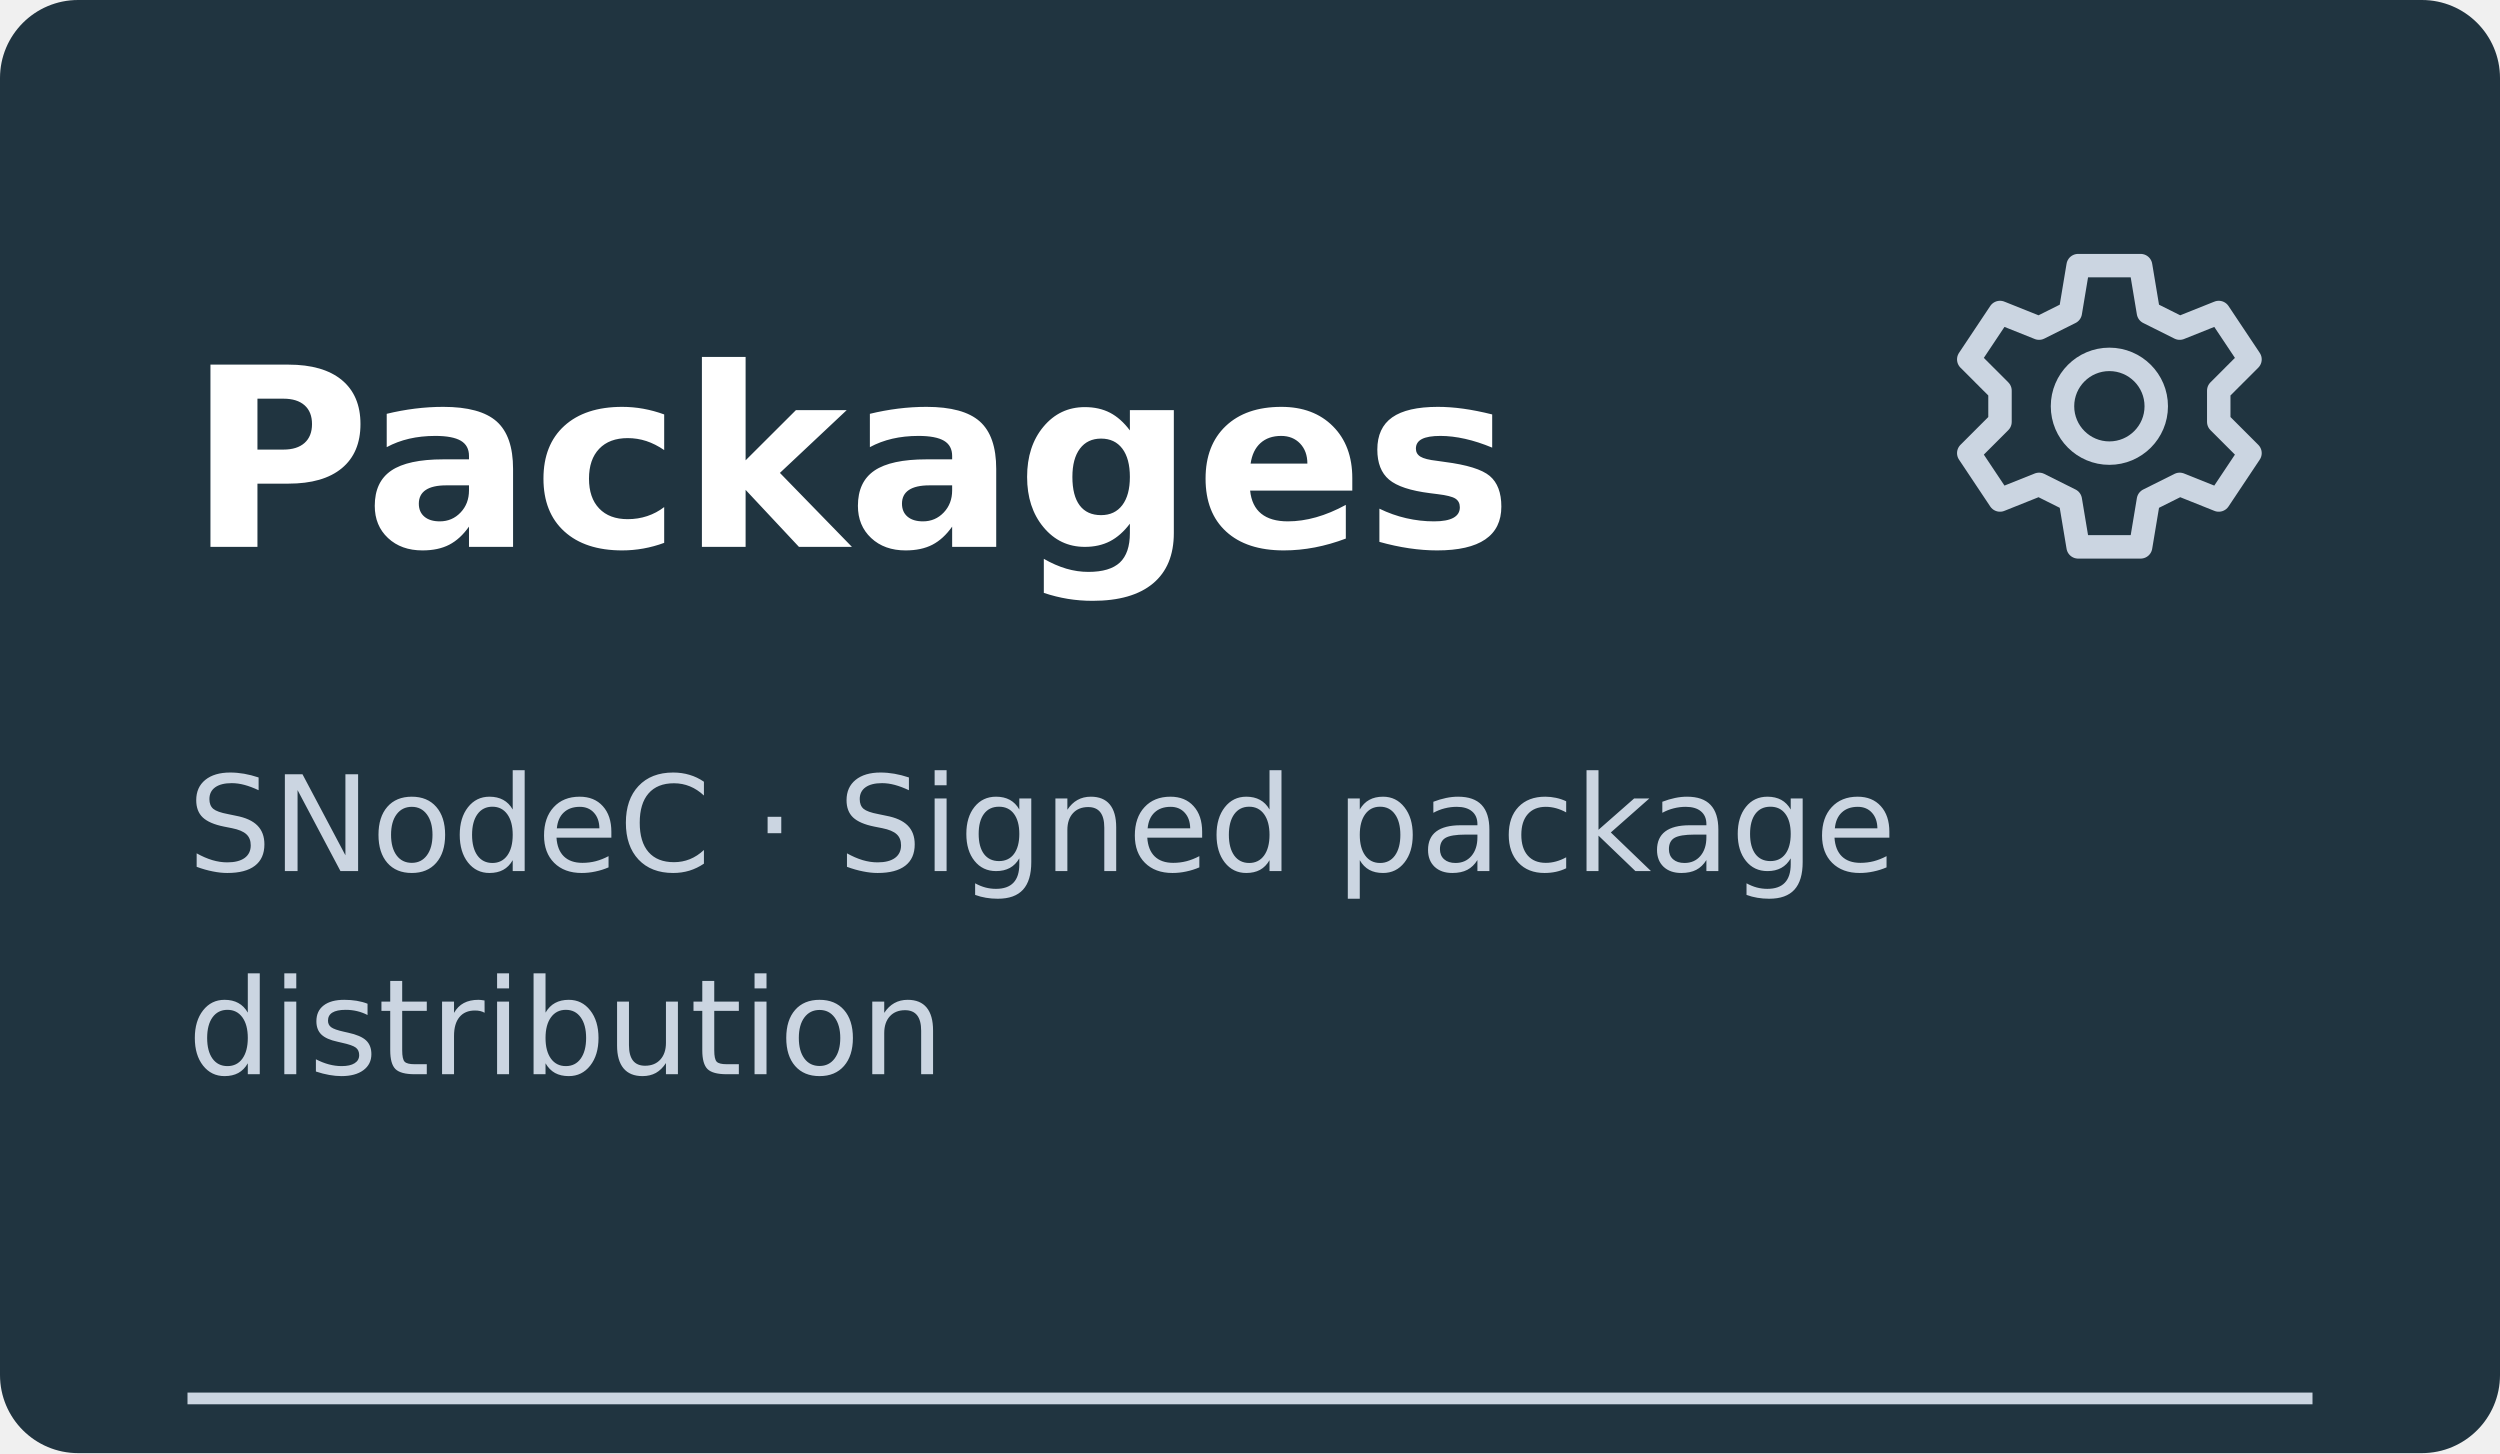
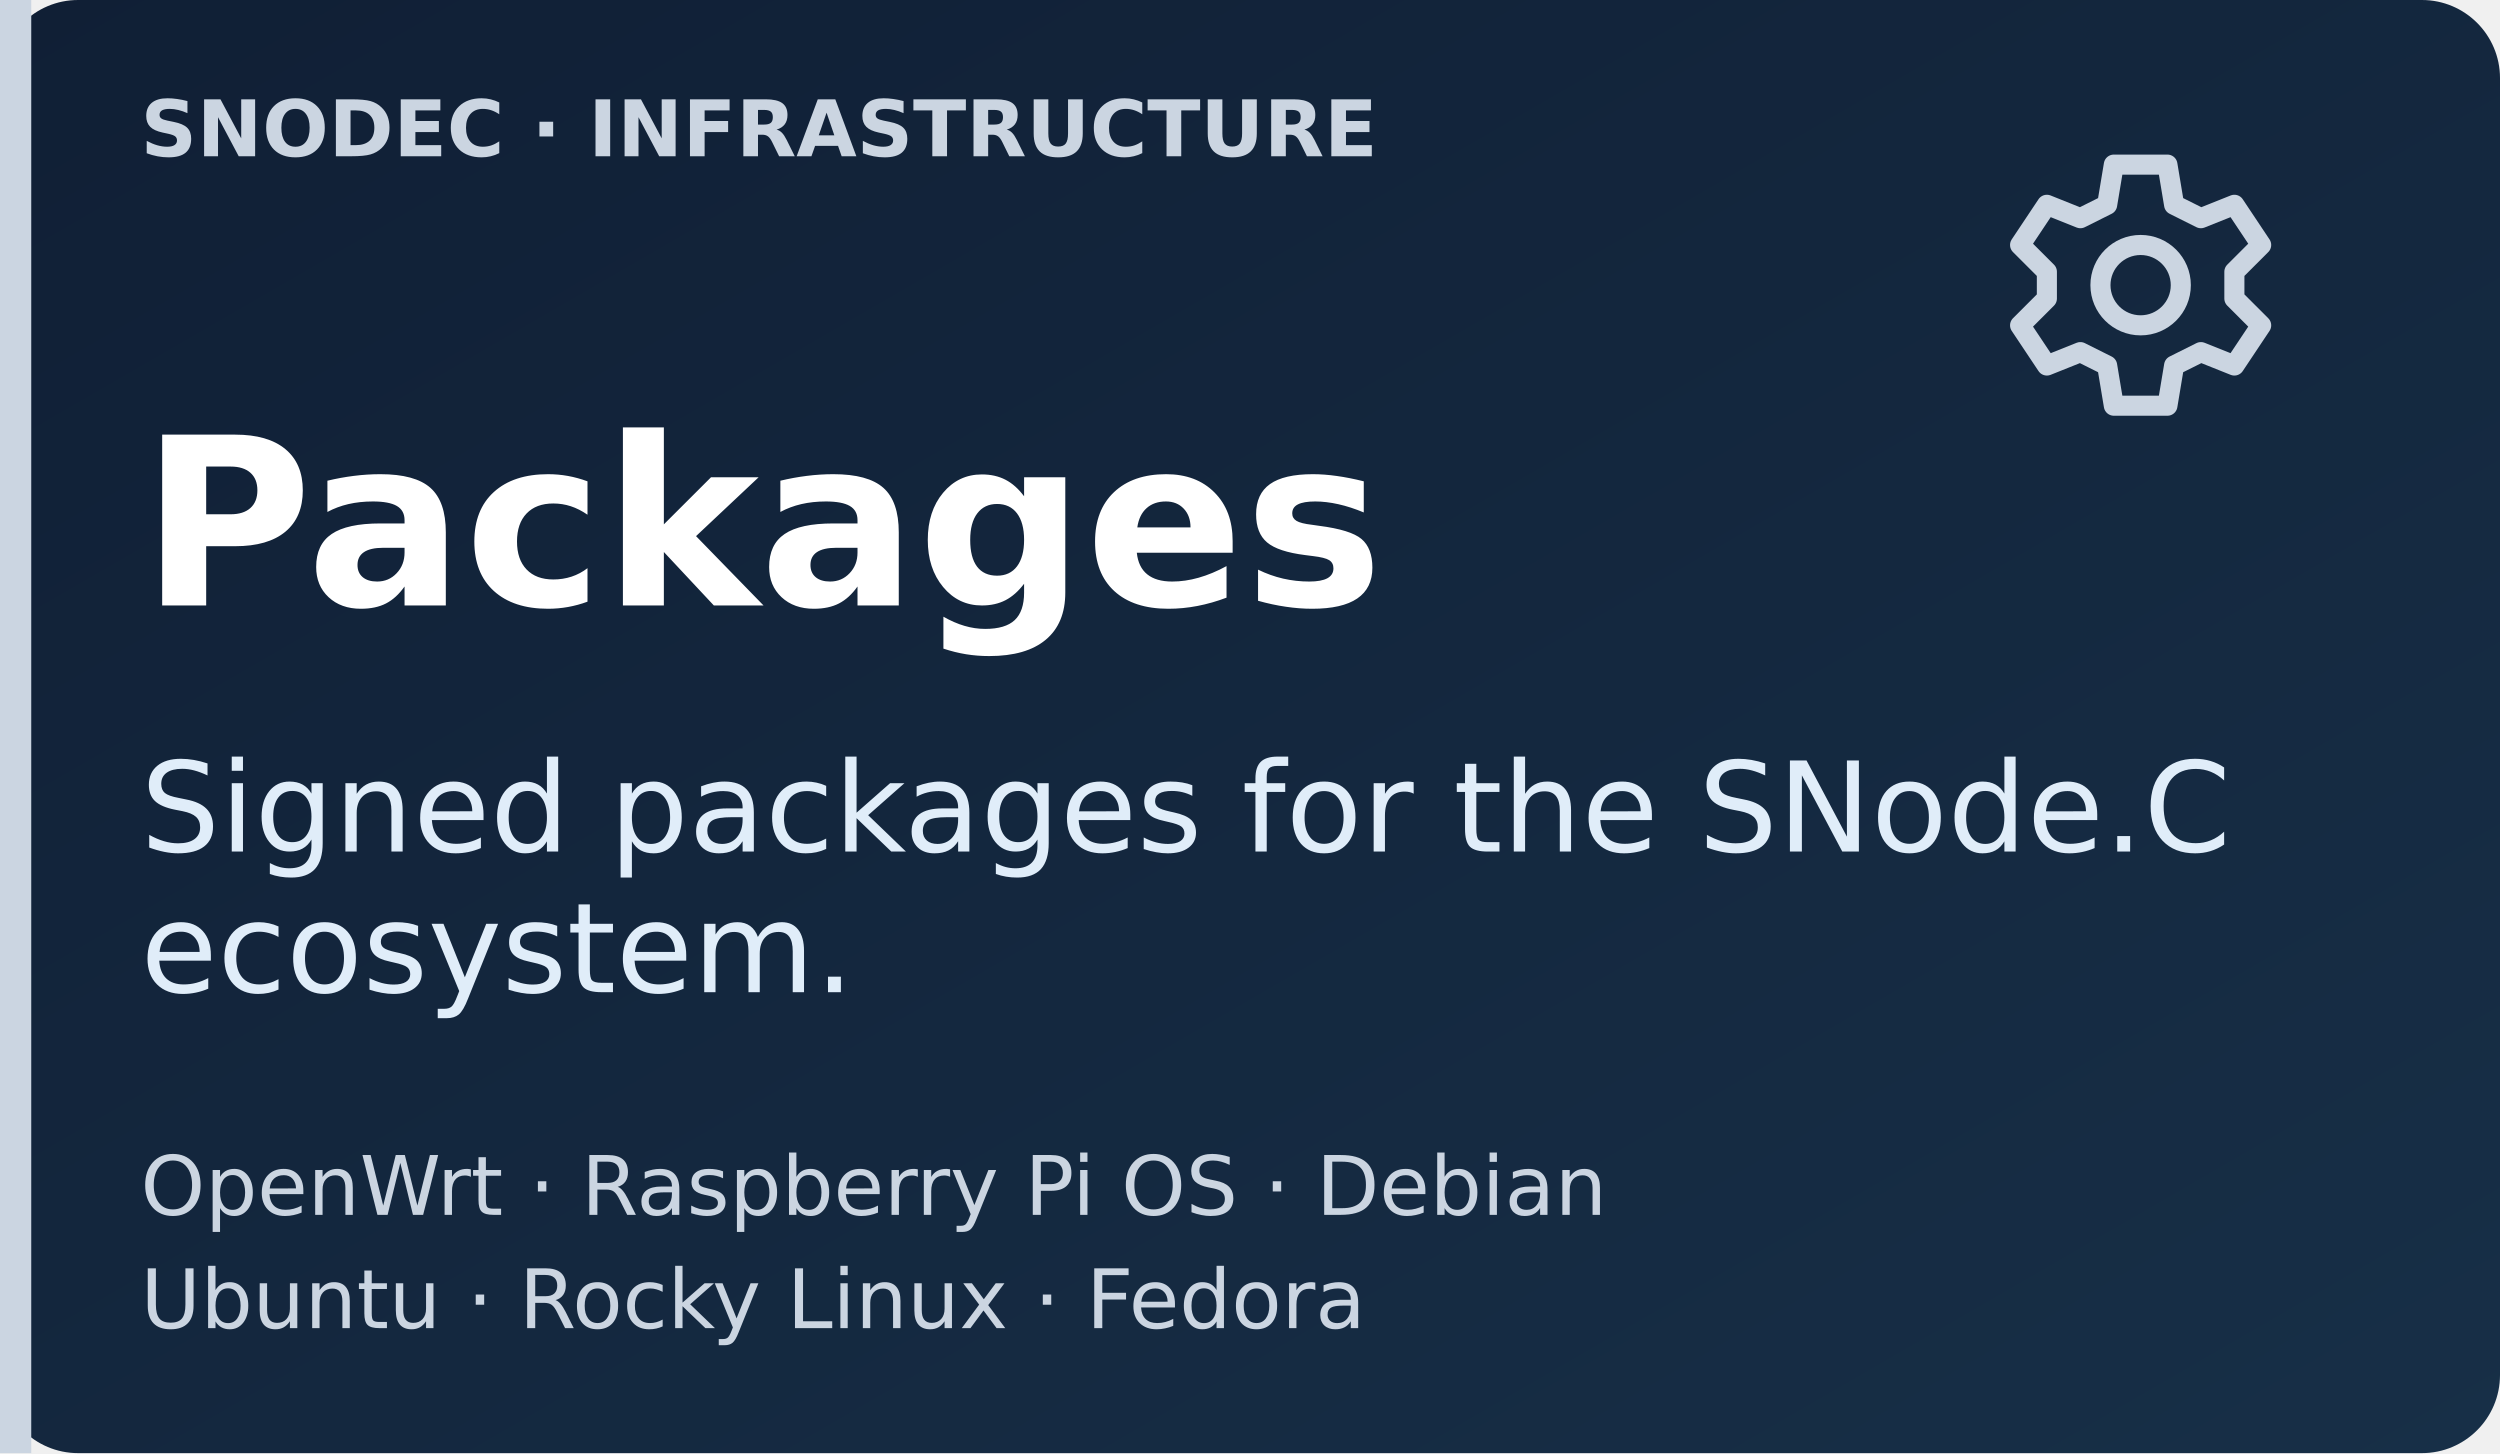
<svg xmlns="http://www.w3.org/2000/svg" width="640" height="372" viewBox="0 0 640 372" role="img" aria-labelledby="title description">
-   <rect width="640" height="372" rx="20" fill="#203440" />
-   <g font-family="DejaVu Sans,Arial,sans-serif">
-     <text x="48" y="140" font-size="64" font-weight="700" fill="#fff">Packages</text>
-     <text x="48" y="223" font-size="34" font-weight="400" fill="#cbd5e1">SNodeC · Signed package</text>
-     <text x="48" y="275" font-size="34" font-weight="400" fill="#cbd5e1">distribution</text>
+   <defs>
+     <linearGradient id="background" x2="1" y2="1">
+       <stop stop-color="#101f35" />
+       <stop offset="1" stop-color="#172f47" />
+     </linearGradient>
+   </defs>
+   <rect width="640" height="372" rx="20" fill="url(#background)" />
+   <rect width="8" height="372" fill="#cbd5e1" />
+   <g font-family="DejaVu Sans,Verdana,sans-serif">
+     <text x="36" y="40" font-size="20" font-weight="700" fill="#cbd5e1">SNODEC · INFRASTRUCTURE</text>
+     <text x="36" y="155" font-size="60" font-weight="700" fill="#ffffff">Packages</text>
+     <text x="36" y="218" font-size="32" font-weight="400" fill="#e0edf9">Signed packages for the SNode.C </text>
+     <text x="36" y="254" font-size="32" font-weight="400" fill="#e0edf9">ecosystem.</text>
+     <text x="36" y="311" font-size="21" font-weight="400" fill="#cbd5e1">OpenWrt · Raspberry Pi OS · Debian</text>
+     <text x="36" y="340" font-size="21" font-weight="400" fill="#cbd5e1">Ubuntu · Rocky Linux · Fedora</text>
  </g>
-   <g transform="translate(492 56) scale(4)" fill="none" stroke="#cbd5e1" stroke-width="1.5" stroke-linecap="round" stroke-linejoin="round">
-     <path d="m10 3-.5 3-2 1-2.5-1-2 3 2 2v2l-2 2 2 3 2.5-1 2 1 .5 3h4l.5-3 2-1 2.5 1 2-3-2-2v-2l2-2-2-3-2.5 1-2-1L14 3Z" />
-     <circle cx="12" cy="12" r="3" />
+   <g transform="translate(548 73) scale(3.42857) translate(-12 -12)">
+     <g fill="none" stroke="#cbd5e1" stroke-width="1.5" stroke-linecap="round" stroke-linejoin="round">
+       <path d="m10 3-.5 3-2 1-2.5-1-2 3 2 2v2l-2 2 2 3 2.5-1 2 1 .5 3h4l.5-3 2-1 2.5 1 2-3-2-2v-2l2-2-2-3-2.5 1-2-1L14 3Z" />
+       <circle cx="12" cy="12" r="3" />
+     </g>
  </g>
-   <path d="M48 358h544" stroke="#cbd5e1" stroke-width="3" />
</svg>
